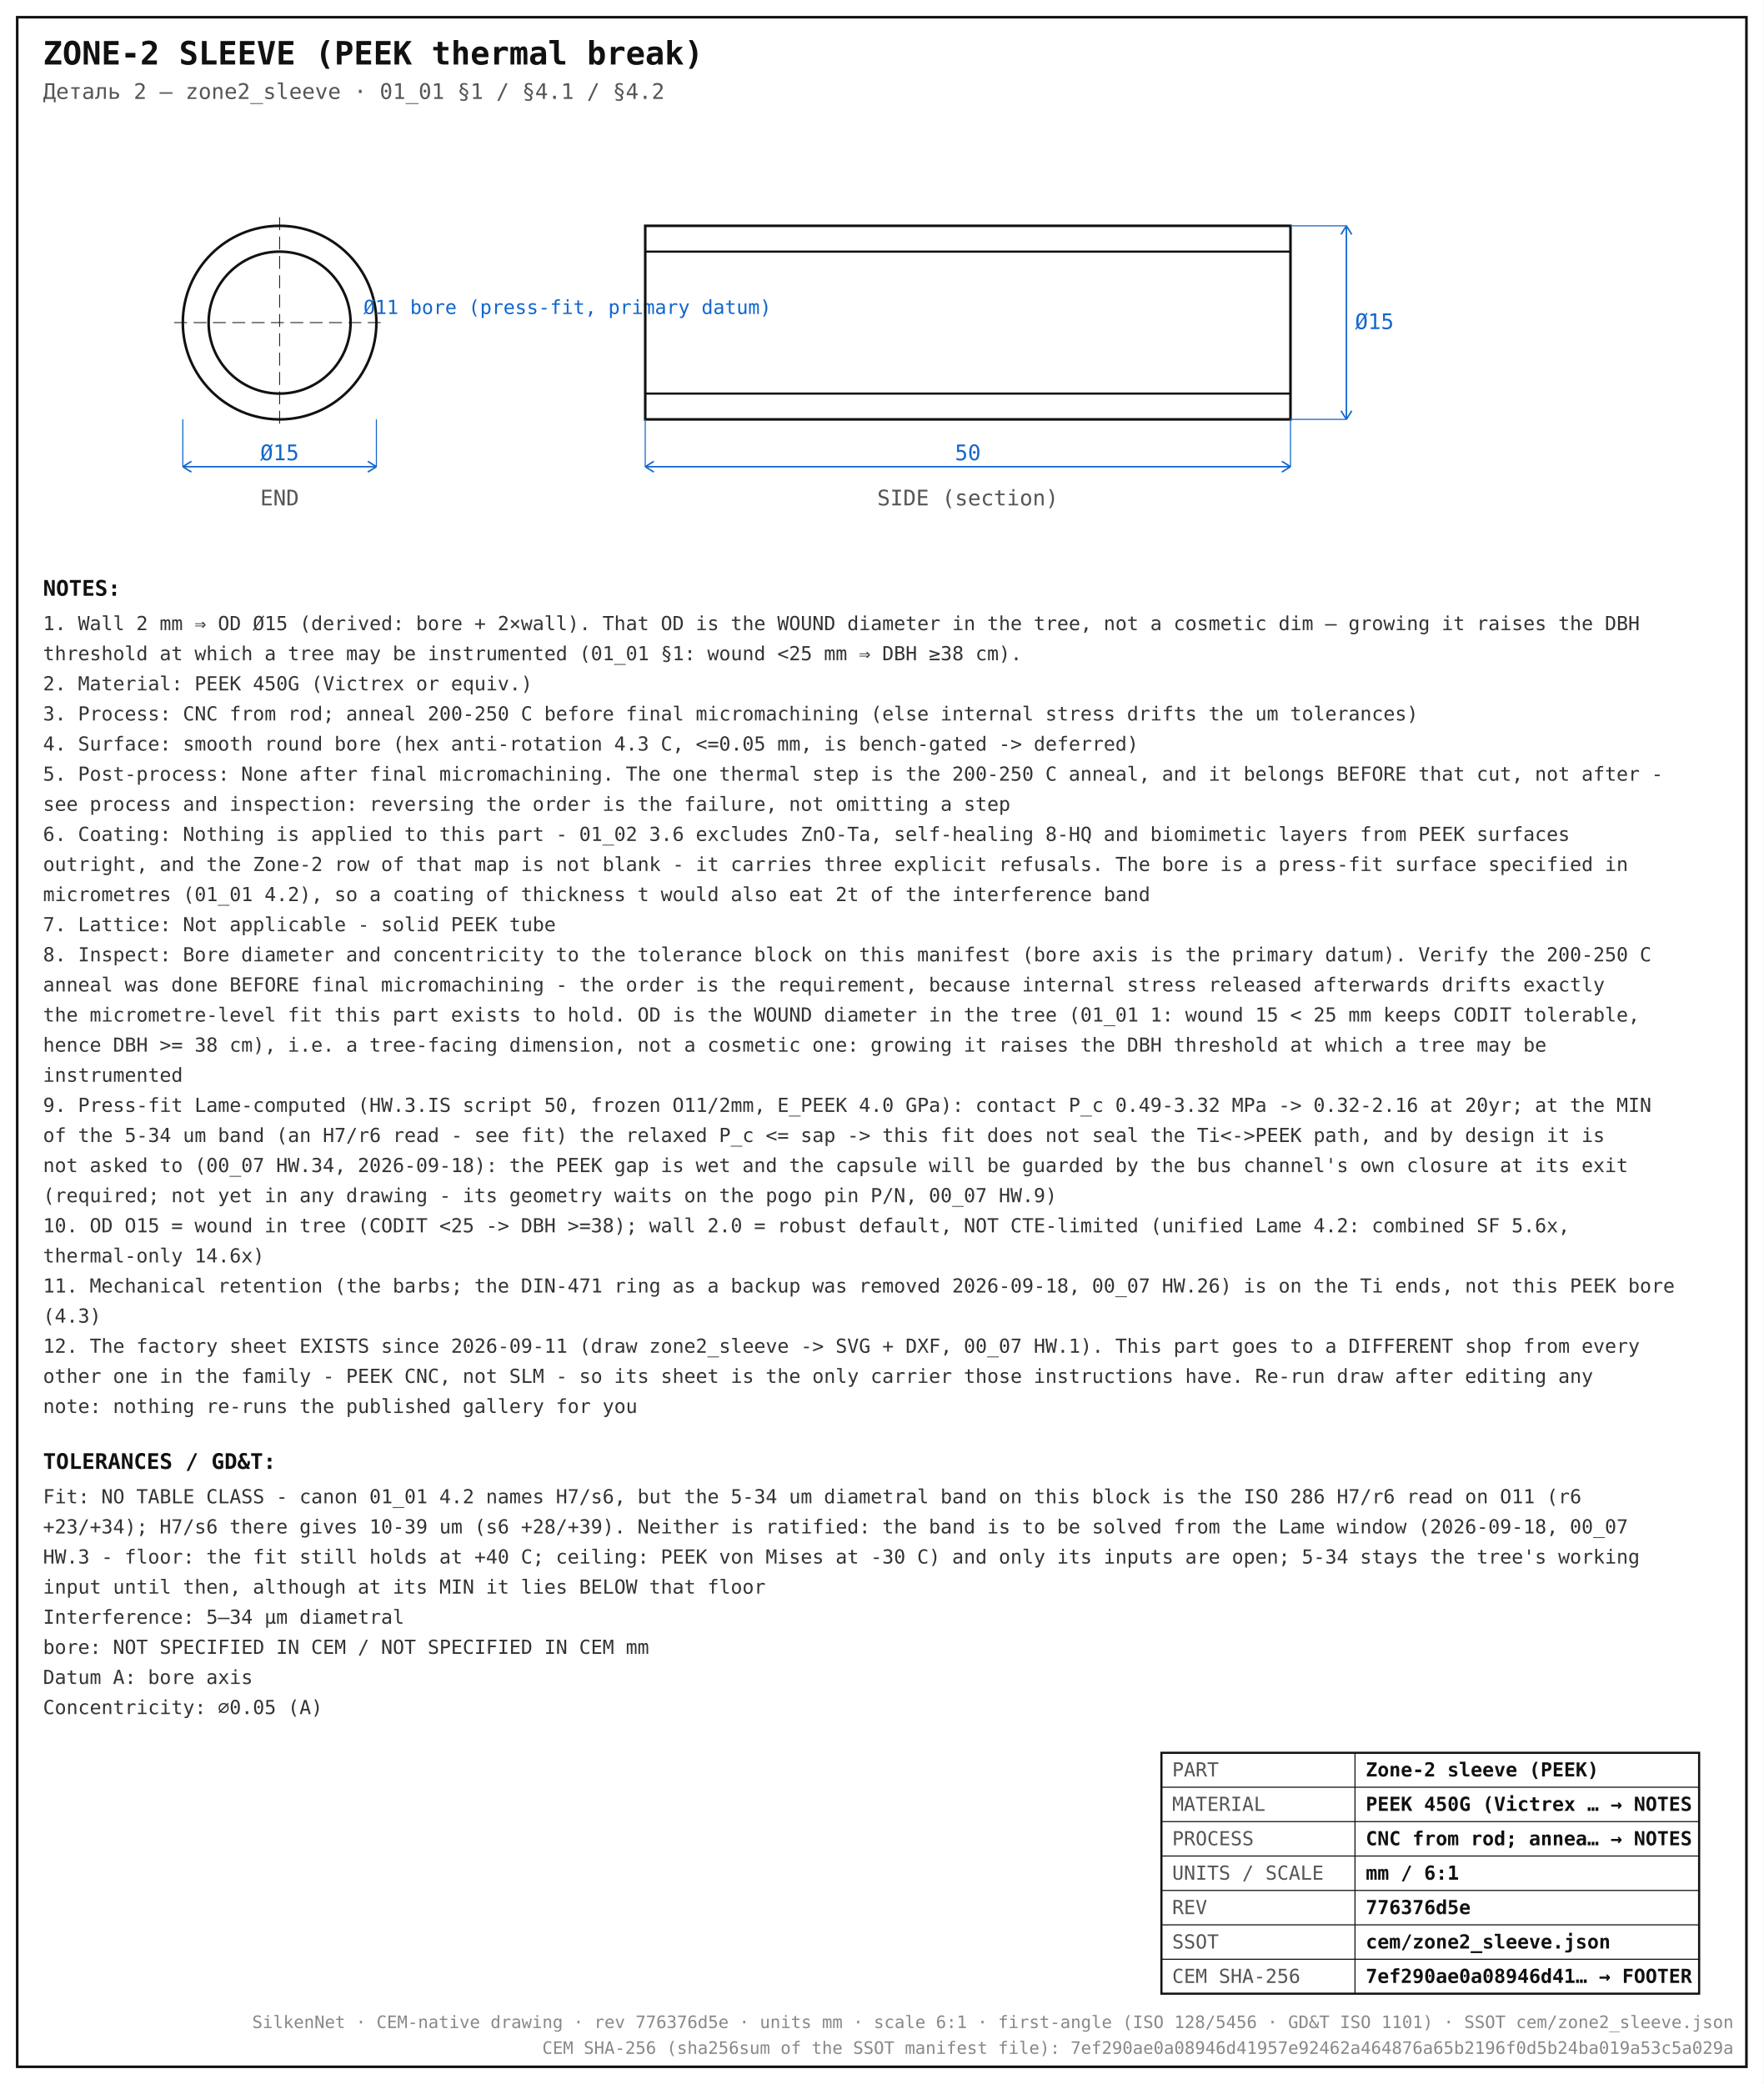
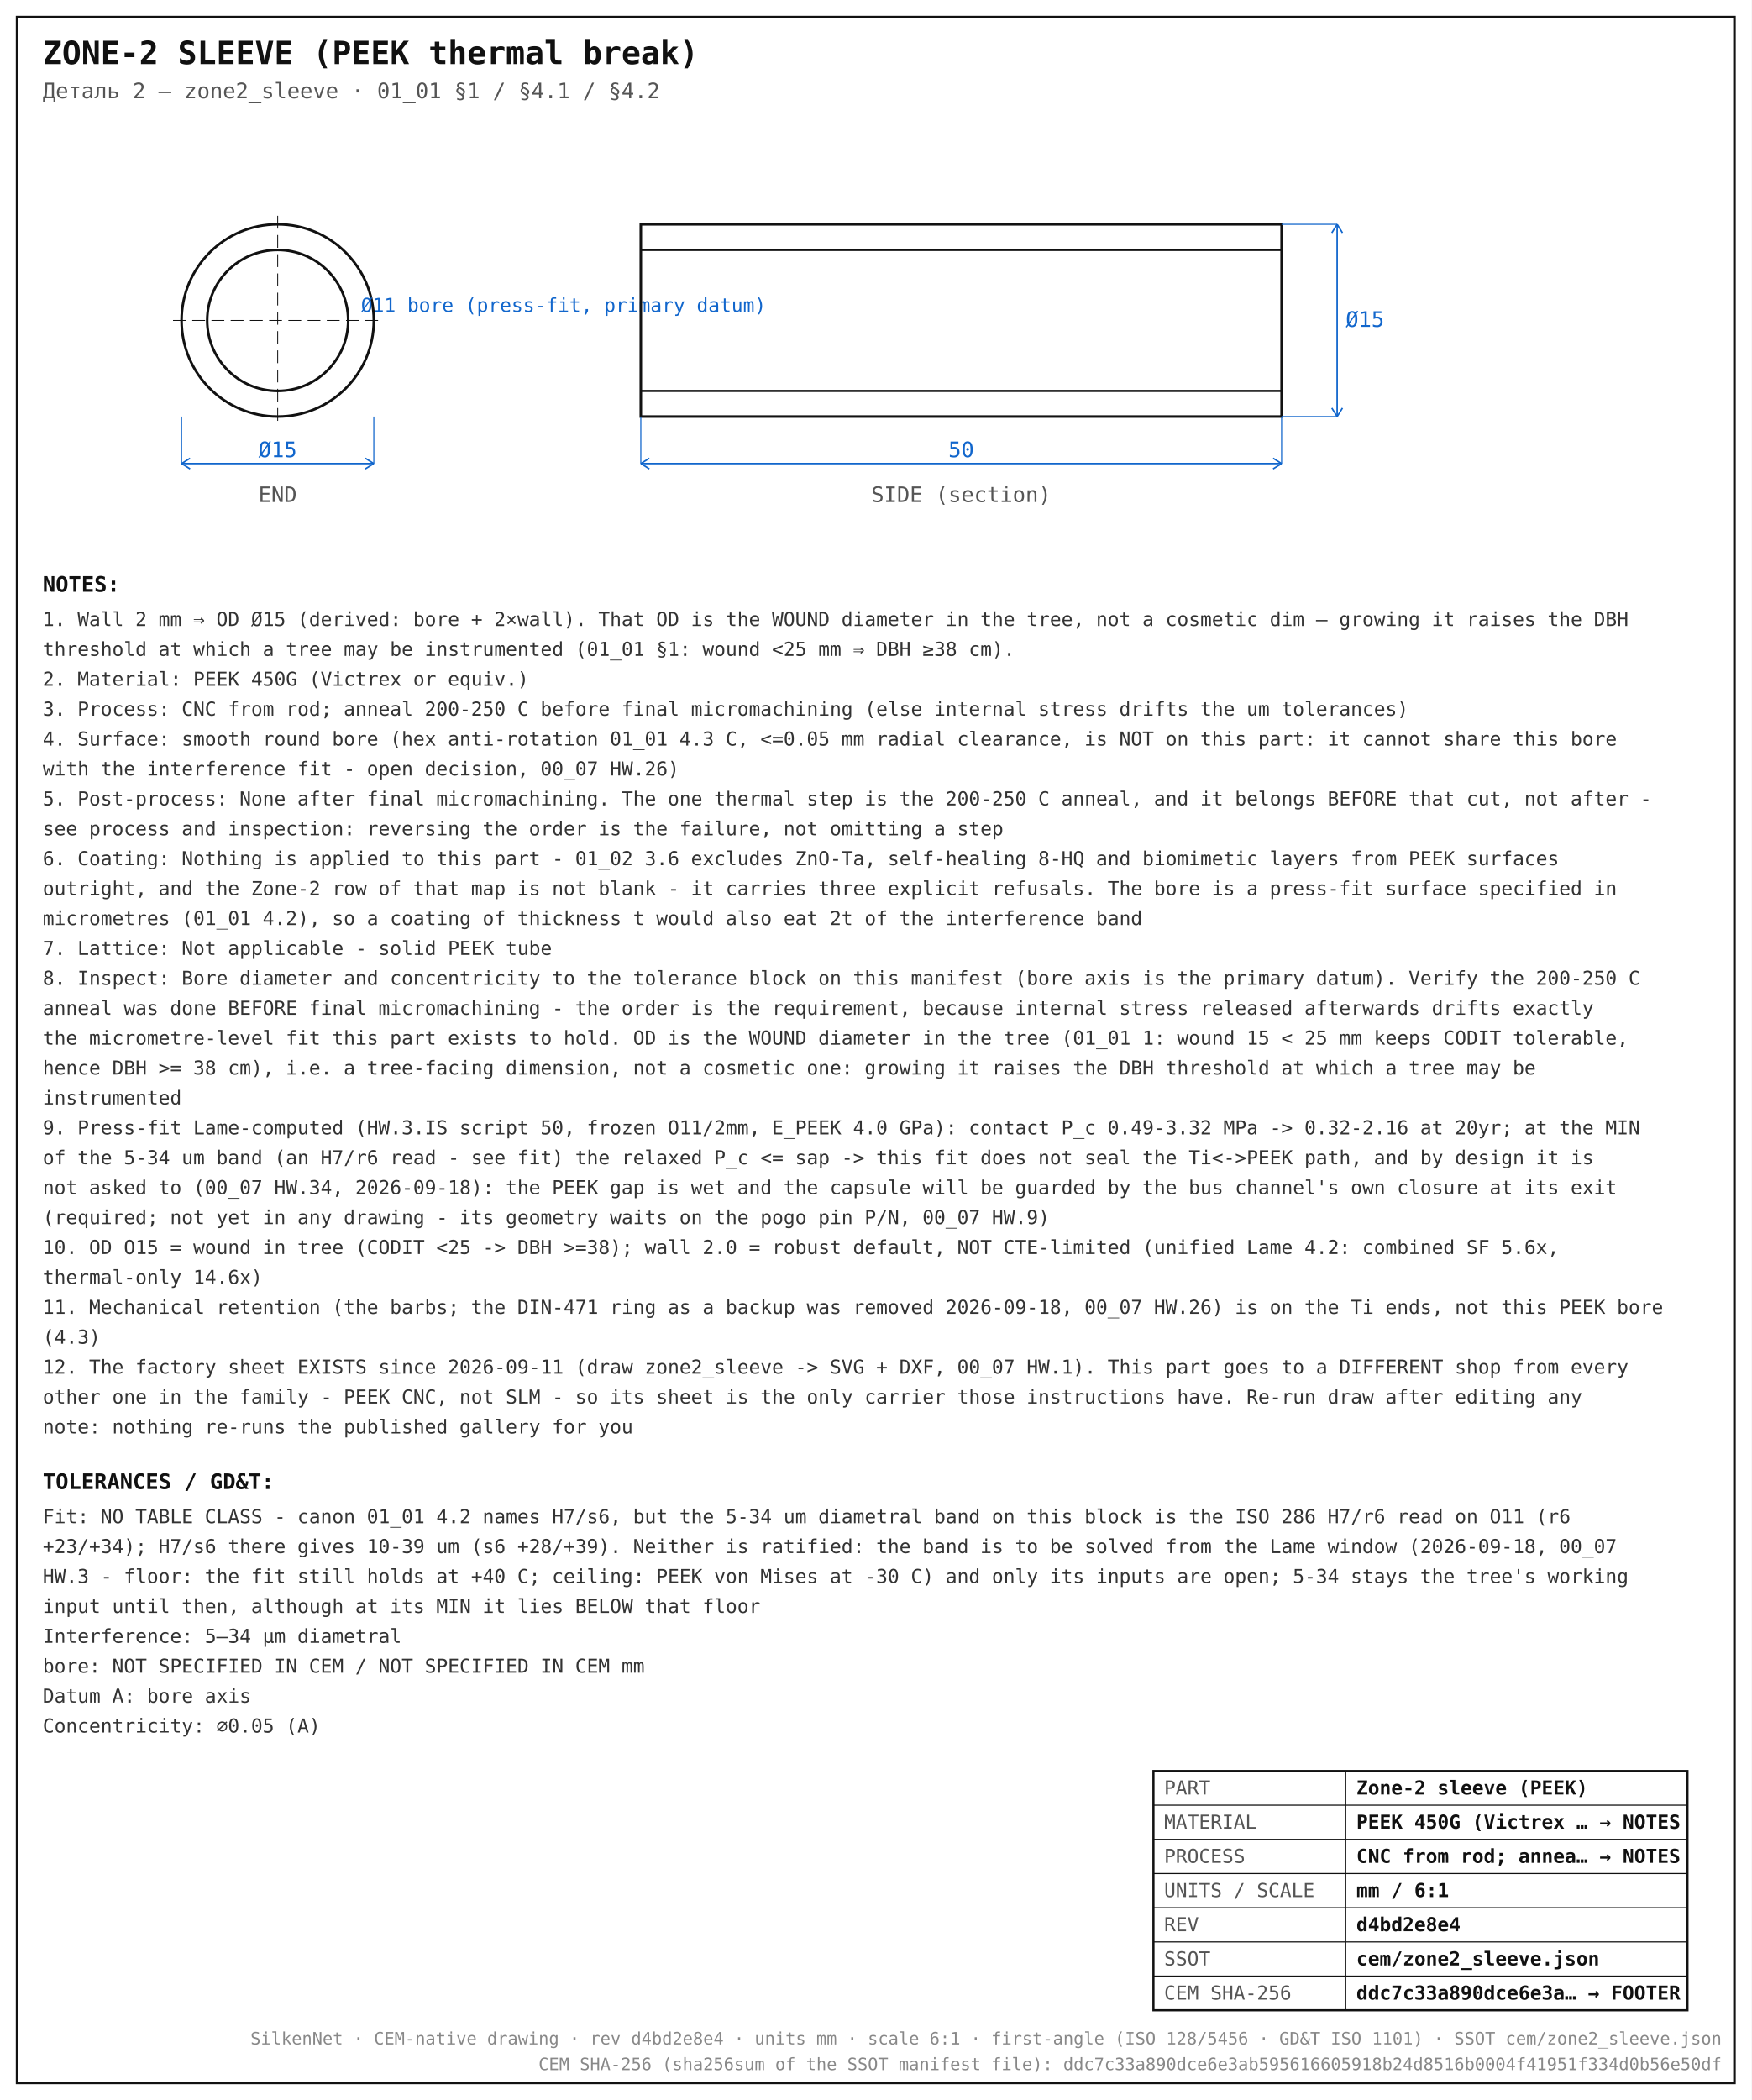
- <svg xmlns="http://www.w3.org/2000/svg" width="820" height="969" viewBox="0 0 820 969">
-   <rect x="0" y="0" width="820" height="969" fill="white" />
-   <rect x="8" y="8" width="804" height="953" fill="none" stroke="#111" stroke-width="1.2" />
+ <svg xmlns="http://www.w3.org/2000/svg" width="820" height="983" viewBox="0 0 820 983">
+   <rect x="0" y="0" width="820" height="983" fill="white" />
+   <rect x="8" y="8" width="804" height="967" fill="none" stroke="#111" stroke-width="1.2" />
  <text x="20" y="30" font-family="monospace" font-size="15" text-anchor="start" fill="#111" font-weight="bold">ZONE-2 SLEEVE  (PEEK thermal break)</text>
  <text x="20" y="46" font-family="monospace" font-size="10" text-anchor="start" fill="#555" font-weight="normal">Деталь 2 — zone2_sleeve · 01_01 §1 / §4.1 / §4.2</text>
  <circle cx="130" cy="150" r="45" fill="none" stroke="#111" stroke-width="1.2" />
  <circle cx="130" cy="150" r="33" fill="none" stroke="#111" stroke-width="1.2" />
  <line x1="81" y1="150" x2="179" y2="150" stroke="#111" stroke-width="0.4" stroke-dasharray="6 3" />
  <line x1="130" y1="101" x2="130" y2="199" stroke="#111" stroke-width="0.4" stroke-dasharray="6 3" />
  <text x="130" y="235" font-family="monospace" font-size="10" text-anchor="middle" fill="#555" font-weight="normal">END</text>
  <line x1="85" y1="195" x2="85" y2="217" stroke="#1166cc" stroke-width="0.5" />
  <line x1="175" y1="195" x2="175" y2="217" stroke="#1166cc" stroke-width="0.5" />
  <line x1="85" y1="217" x2="175" y2="217" stroke="#1166cc" stroke-width="0.7" />
  <line x1="85" y1="217" x2="89" y2="214.5" stroke="#1166cc" stroke-width="0.7" />
  <line x1="85" y1="217" x2="89" y2="219.5" stroke="#1166cc" stroke-width="0.7" />
  <line x1="175" y1="217" x2="171" y2="214.5" stroke="#1166cc" stroke-width="0.7" />
  <line x1="175" y1="217" x2="171" y2="219.5" stroke="#1166cc" stroke-width="0.7" />
  <text x="130" y="214" font-family="monospace" font-size="10" text-anchor="middle" fill="#1166cc" font-weight="normal">Ø15</text>
  <text x="169" y="146" font-family="monospace" font-size="9" text-anchor="start" fill="#1166cc" font-weight="normal">Ø11 bore (press-fit, primary datum)</text>
  <rect x="300" y="105" width="300" height="90" fill="none" stroke="#111" stroke-width="1.2" />
  <line x1="300" y1="117" x2="600" y2="117" stroke="#111" stroke-width="1" />
  <line x1="300" y1="183" x2="600" y2="183" stroke="#111" stroke-width="1" />
  <text x="450" y="235" font-family="monospace" font-size="10" text-anchor="middle" fill="#555" font-weight="normal">SIDE (section)</text>
  <line x1="300" y1="195" x2="300" y2="217" stroke="#1166cc" stroke-width="0.5" />
  <line x1="600" y1="195" x2="600" y2="217" stroke="#1166cc" stroke-width="0.5" />
  <line x1="300" y1="217" x2="600" y2="217" stroke="#1166cc" stroke-width="0.7" />
  <line x1="300" y1="217" x2="304" y2="214.5" stroke="#1166cc" stroke-width="0.7" />
  <line x1="300" y1="217" x2="304" y2="219.5" stroke="#1166cc" stroke-width="0.7" />
  <line x1="600" y1="217" x2="596" y2="214.5" stroke="#1166cc" stroke-width="0.7" />
  <line x1="600" y1="217" x2="596" y2="219.5" stroke="#1166cc" stroke-width="0.7" />
  <text x="450" y="214" font-family="monospace" font-size="10" text-anchor="middle" fill="#1166cc" font-weight="normal">50</text>
  <line x1="600" y1="105" x2="626" y2="105" stroke="#1166cc" stroke-width="0.5" />
  <line x1="600" y1="195" x2="626" y2="195" stroke="#1166cc" stroke-width="0.5" />
  <line x1="626" y1="105" x2="626" y2="195" stroke="#1166cc" stroke-width="0.7" />
  <line x1="626" y1="105" x2="623.5" y2="109" stroke="#1166cc" stroke-width="0.7" />
  <line x1="626" y1="105" x2="628.5" y2="109" stroke="#1166cc" stroke-width="0.7" />
  <line x1="626" y1="195" x2="623.5" y2="191" stroke="#1166cc" stroke-width="0.7" />
  <line x1="626" y1="195" x2="628.5" y2="191" stroke="#1166cc" stroke-width="0.7" />
  <text x="630" y="153" font-family="monospace" font-size="10" text-anchor="start" fill="#1166cc" font-weight="normal">Ø15</text>
  <text x="20" y="277" font-family="monospace" font-size="10" text-anchor="start" fill="#111" font-weight="bold">NOTES:</text>
  <text x="20" y="293" font-family="monospace" font-size="9" text-anchor="start" fill="#333" font-weight="normal">1. Wall 2 mm ⇒ OD Ø15 (derived: bore + 2×wall). That OD is the WOUND diameter in the tree, not a cosmetic dim — growing it raises the DBH</text>
  <text x="20" y="307" font-family="monospace" font-size="9" text-anchor="start" fill="#333" font-weight="normal">   threshold at which a tree may be instrumented (01_01 §1: wound &lt;25 mm ⇒ DBH ≥38 cm).</text>
  <text x="20" y="321" font-family="monospace" font-size="9" text-anchor="start" fill="#333" font-weight="normal">2. Material: PEEK 450G (Victrex or equiv.)</text>
  <text x="20" y="335" font-family="monospace" font-size="9" text-anchor="start" fill="#333" font-weight="normal">3. Process: CNC from rod; anneal 200-250 C before final micromachining (else internal stress drifts the um tolerances)</text>
-   <text x="20" y="349" font-family="monospace" font-size="9" text-anchor="start" fill="#333" font-weight="normal">4. Surface: smooth round bore (hex anti-rotation 4.3 C, &lt;=0.05 mm, is bench-gated -&gt; deferred)</text>
-   <text x="20" y="363" font-family="monospace" font-size="9" text-anchor="start" fill="#333" font-weight="normal">5. Post-process: None after final micromachining. The one thermal step is the 200-250 C anneal, and it belongs BEFORE that cut, not after -</text>
-   <text x="20" y="377" font-family="monospace" font-size="9" text-anchor="start" fill="#333" font-weight="normal">   see process and inspection: reversing the order is the failure, not omitting a step</text>
-   <text x="20" y="391" font-family="monospace" font-size="9" text-anchor="start" fill="#333" font-weight="normal">6. Coating: Nothing is applied to this part - 01_02 3.6 excludes ZnO-Ta, self-healing 8-HQ and biomimetic layers from PEEK surfaces</text>
-   <text x="20" y="405" font-family="monospace" font-size="9" text-anchor="start" fill="#333" font-weight="normal">   outright, and the Zone-2 row of that map is not blank - it carries three explicit refusals. The bore is a press-fit surface specified in</text>
-   <text x="20" y="419" font-family="monospace" font-size="9" text-anchor="start" fill="#333" font-weight="normal">   micrometres (01_01 4.2), so a coating of thickness t would also eat 2t of the interference band</text>
-   <text x="20" y="433" font-family="monospace" font-size="9" text-anchor="start" fill="#333" font-weight="normal">7. Lattice: Not applicable - solid PEEK tube</text>
-   <text x="20" y="447" font-family="monospace" font-size="9" text-anchor="start" fill="#333" font-weight="normal">8. Inspect: Bore diameter and concentricity to the tolerance block on this manifest (bore axis is the primary datum). Verify the 200-250 C</text>
-   <text x="20" y="461" font-family="monospace" font-size="9" text-anchor="start" fill="#333" font-weight="normal">   anneal was done BEFORE final micromachining - the order is the requirement, because internal stress released afterwards drifts exactly</text>
-   <text x="20" y="475" font-family="monospace" font-size="9" text-anchor="start" fill="#333" font-weight="normal">   the micrometre-level fit this part exists to hold. OD is the WOUND diameter in the tree (01_01 1: wound 15 &lt; 25 mm keeps CODIT tolerable,</text>
-   <text x="20" y="489" font-family="monospace" font-size="9" text-anchor="start" fill="#333" font-weight="normal">   hence DBH &gt;= 38 cm), i.e. a tree-facing dimension, not a cosmetic one: growing it raises the DBH threshold at which a tree may be</text>
-   <text x="20" y="503" font-family="monospace" font-size="9" text-anchor="start" fill="#333" font-weight="normal">   instrumented</text>
-   <text x="20" y="517" font-family="monospace" font-size="9" text-anchor="start" fill="#333" font-weight="normal">9. Press-fit Lame-computed (HW.3.IS script 50, frozen O11/2mm, E_PEEK 4.0 GPa): contact P_c 0.49-3.32 MPa -&gt; 0.32-2.16 at 20yr; at the MIN</text>
-   <text x="20" y="531" font-family="monospace" font-size="9" text-anchor="start" fill="#333" font-weight="normal">   of the 5-34 um band (an H7/r6 read - see fit) the relaxed P_c &lt;= sap -&gt; this fit does not seal the Ti&lt;-&gt;PEEK path, and by design it is</text>
-   <text x="20" y="545" font-family="monospace" font-size="9" text-anchor="start" fill="#333" font-weight="normal">   not asked to (00_07 HW.34, 2026-09-18): the PEEK gap is wet and the capsule will be guarded by the bus channel's own closure at its exit</text>
-   <text x="20" y="559" font-family="monospace" font-size="9" text-anchor="start" fill="#333" font-weight="normal">   (required; not yet in any drawing - its geometry waits on the pogo pin P/N, 00_07 HW.9)</text>
-   <text x="20" y="573" font-family="monospace" font-size="9" text-anchor="start" fill="#333" font-weight="normal">10. OD O15 = wound in tree (CODIT &lt;25 -&gt; DBH &gt;=38); wall 2.0 = robust default, NOT CTE-limited (unified Lame 4.2: combined SF 5.6x,</text>
-   <text x="20" y="587" font-family="monospace" font-size="9" text-anchor="start" fill="#333" font-weight="normal">   thermal-only 14.6x)</text>
-   <text x="20" y="601" font-family="monospace" font-size="9" text-anchor="start" fill="#333" font-weight="normal">11. Mechanical retention (the barbs; the DIN-471 ring as a backup was removed 2026-09-18, 00_07 HW.26) is on the Ti ends, not this PEEK bore</text>
-   <text x="20" y="615" font-family="monospace" font-size="9" text-anchor="start" fill="#333" font-weight="normal">   (4.3)</text>
-   <text x="20" y="629" font-family="monospace" font-size="9" text-anchor="start" fill="#333" font-weight="normal">12. The factory sheet EXISTS since 2026-09-11 (draw zone2_sleeve -&gt; SVG + DXF, 00_07 HW.1). This part goes to a DIFFERENT shop from every</text>
-   <text x="20" y="643" font-family="monospace" font-size="9" text-anchor="start" fill="#333" font-weight="normal">   other one in the family - PEEK CNC, not SLM - so its sheet is the only carrier those instructions have. Re-run draw after editing any</text>
-   <text x="20" y="657" font-family="monospace" font-size="9" text-anchor="start" fill="#333" font-weight="normal">   note: nothing re-runs the published gallery for you</text>
-   <text x="20" y="683" font-family="monospace" font-size="10" text-anchor="start" fill="#111" font-weight="bold">TOLERANCES / GD&amp;T:</text>
-   <text x="20" y="699" font-family="monospace" font-size="9" text-anchor="start" fill="#333" font-weight="normal">Fit: NO TABLE CLASS - canon 01_01 4.2 names H7/s6, but the 5-34 um diametral band on this block is the ISO 286 H7/r6 read on O11 (r6</text>
-   <text x="20" y="713" font-family="monospace" font-size="9" text-anchor="start" fill="#333" font-weight="normal">   +23/+34); H7/s6 there gives 10-39 um (s6 +28/+39). Neither is ratified: the band is to be solved from the Lame window (2026-09-18, 00_07</text>
-   <text x="20" y="727" font-family="monospace" font-size="9" text-anchor="start" fill="#333" font-weight="normal">   HW.3 - floor: the fit still holds at +40 C; ceiling: PEEK von Mises at -30 C) and only its inputs are open; 5-34 stays the tree's working</text>
-   <text x="20" y="741" font-family="monospace" font-size="9" text-anchor="start" fill="#333" font-weight="normal">   input until then, although at its MIN it lies BELOW that floor</text>
-   <text x="20" y="755" font-family="monospace" font-size="9" text-anchor="start" fill="#333" font-weight="normal">Interference: 5–34 µm diametral</text>
-   <text x="20" y="769" font-family="monospace" font-size="9" text-anchor="start" fill="#333" font-weight="normal">bore: NOT SPECIFIED IN CEM / NOT SPECIFIED IN CEM mm</text>
-   <text x="20" y="783" font-family="monospace" font-size="9" text-anchor="start" fill="#333" font-weight="normal">Datum A: bore axis</text>
-   <text x="20" y="797" font-family="monospace" font-size="9" text-anchor="start" fill="#333" font-weight="normal">Concentricity: ⌀0.05 (A)</text>
-   <rect x="540" y="815" width="250" height="112" fill="none" stroke="#111" stroke-width="1" />
-   <line x1="630" y1="815" x2="630" y2="831" stroke="#111" stroke-width="0.5" />
-   <text x="545" y="826" font-family="monospace" font-size="9" text-anchor="start" fill="#555" font-weight="normal">PART</text>
-   <text x="635" y="826" font-family="monospace" font-size="9" text-anchor="start" fill="#111" font-weight="bold">Zone-2 sleeve (PEEK)</text>
-   <line x1="540" y1="831" x2="790" y2="831" stroke="#111" stroke-width="0.5" />
-   <line x1="630" y1="831" x2="630" y2="847" stroke="#111" stroke-width="0.5" />
-   <text x="545" y="842" font-family="monospace" font-size="9" text-anchor="start" fill="#555" font-weight="normal">MATERIAL</text>
-   <text x="635" y="842" font-family="monospace" font-size="9" text-anchor="start" fill="#111" font-weight="bold">PEEK 450G (Victrex … → NOTES</text>
-   <line x1="540" y1="847" x2="790" y2="847" stroke="#111" stroke-width="0.5" />
-   <line x1="630" y1="847" x2="630" y2="863" stroke="#111" stroke-width="0.5" />
-   <text x="545" y="858" font-family="monospace" font-size="9" text-anchor="start" fill="#555" font-weight="normal">PROCESS</text>
-   <text x="635" y="858" font-family="monospace" font-size="9" text-anchor="start" fill="#111" font-weight="bold">CNC from rod; annea… → NOTES</text>
-   <line x1="540" y1="863" x2="790" y2="863" stroke="#111" stroke-width="0.5" />
-   <line x1="630" y1="863" x2="630" y2="879" stroke="#111" stroke-width="0.5" />
-   <text x="545" y="874" font-family="monospace" font-size="9" text-anchor="start" fill="#555" font-weight="normal">UNITS / SCALE</text>
-   <text x="635" y="874" font-family="monospace" font-size="9" text-anchor="start" fill="#111" font-weight="bold">mm / 6:1</text>
-   <line x1="540" y1="879" x2="790" y2="879" stroke="#111" stroke-width="0.5" />
-   <line x1="630" y1="879" x2="630" y2="895" stroke="#111" stroke-width="0.5" />
-   <text x="545" y="890" font-family="monospace" font-size="9" text-anchor="start" fill="#555" font-weight="normal">REV</text>
-   <text x="635" y="890" font-family="monospace" font-size="9" text-anchor="start" fill="#111" font-weight="bold">776376d5e</text>
-   <line x1="540" y1="895" x2="790" y2="895" stroke="#111" stroke-width="0.5" />
-   <line x1="630" y1="895" x2="630" y2="911" stroke="#111" stroke-width="0.5" />
-   <text x="545" y="906" font-family="monospace" font-size="9" text-anchor="start" fill="#555" font-weight="normal">SSOT</text>
-   <text x="635" y="906" font-family="monospace" font-size="9" text-anchor="start" fill="#111" font-weight="bold">cem/zone2_sleeve.json</text>
-   <line x1="540" y1="911" x2="790" y2="911" stroke="#111" stroke-width="0.5" />
-   <line x1="630" y1="911" x2="630" y2="927" stroke="#111" stroke-width="0.5" />
-   <text x="545" y="922" font-family="monospace" font-size="9" text-anchor="start" fill="#555" font-weight="normal">CEM SHA-256</text>
-   <text x="635" y="922" font-family="monospace" font-size="9" text-anchor="start" fill="#111" font-weight="bold">7ef290ae0a08946d41… → FOOTER</text>
-   <text x="806" y="943" font-family="monospace" font-size="8" text-anchor="end" fill="#888" font-weight="normal">SilkenNet · CEM-native drawing · rev 776376d5e · units mm · scale 6:1 · first-angle (ISO 128/5456 · GD&amp;T ISO 1101) · SSOT cem/zone2_sleeve.json</text>
-   <text x="806" y="955" font-family="monospace" font-size="8" text-anchor="end" fill="#888" font-weight="normal">CEM SHA-256 (sha256sum of the SSOT manifest file): 7ef290ae0a08946d41957e92462a464876a65b2196f0d5b24ba019a53c5a029a</text>
+   <text x="20" y="349" font-family="monospace" font-size="9" text-anchor="start" fill="#333" font-weight="normal">4. Surface: smooth round bore (hex anti-rotation 01_01 4.3 C, &lt;=0.05 mm radial clearance, is NOT on this part: it cannot share this bore</text>
+   <text x="20" y="363" font-family="monospace" font-size="9" text-anchor="start" fill="#333" font-weight="normal">   with the interference fit - open decision, 00_07 HW.26)</text>
+   <text x="20" y="377" font-family="monospace" font-size="9" text-anchor="start" fill="#333" font-weight="normal">5. Post-process: None after final micromachining. The one thermal step is the 200-250 C anneal, and it belongs BEFORE that cut, not after -</text>
+   <text x="20" y="391" font-family="monospace" font-size="9" text-anchor="start" fill="#333" font-weight="normal">   see process and inspection: reversing the order is the failure, not omitting a step</text>
+   <text x="20" y="405" font-family="monospace" font-size="9" text-anchor="start" fill="#333" font-weight="normal">6. Coating: Nothing is applied to this part - 01_02 3.6 excludes ZnO-Ta, self-healing 8-HQ and biomimetic layers from PEEK surfaces</text>
+   <text x="20" y="419" font-family="monospace" font-size="9" text-anchor="start" fill="#333" font-weight="normal">   outright, and the Zone-2 row of that map is not blank - it carries three explicit refusals. The bore is a press-fit surface specified in</text>
+   <text x="20" y="433" font-family="monospace" font-size="9" text-anchor="start" fill="#333" font-weight="normal">   micrometres (01_01 4.2), so a coating of thickness t would also eat 2t of the interference band</text>
+   <text x="20" y="447" font-family="monospace" font-size="9" text-anchor="start" fill="#333" font-weight="normal">7. Lattice: Not applicable - solid PEEK tube</text>
+   <text x="20" y="461" font-family="monospace" font-size="9" text-anchor="start" fill="#333" font-weight="normal">8. Inspect: Bore diameter and concentricity to the tolerance block on this manifest (bore axis is the primary datum). Verify the 200-250 C</text>
+   <text x="20" y="475" font-family="monospace" font-size="9" text-anchor="start" fill="#333" font-weight="normal">   anneal was done BEFORE final micromachining - the order is the requirement, because internal stress released afterwards drifts exactly</text>
+   <text x="20" y="489" font-family="monospace" font-size="9" text-anchor="start" fill="#333" font-weight="normal">   the micrometre-level fit this part exists to hold. OD is the WOUND diameter in the tree (01_01 1: wound 15 &lt; 25 mm keeps CODIT tolerable,</text>
+   <text x="20" y="503" font-family="monospace" font-size="9" text-anchor="start" fill="#333" font-weight="normal">   hence DBH &gt;= 38 cm), i.e. a tree-facing dimension, not a cosmetic one: growing it raises the DBH threshold at which a tree may be</text>
+   <text x="20" y="517" font-family="monospace" font-size="9" text-anchor="start" fill="#333" font-weight="normal">   instrumented</text>
+   <text x="20" y="531" font-family="monospace" font-size="9" text-anchor="start" fill="#333" font-weight="normal">9. Press-fit Lame-computed (HW.3.IS script 50, frozen O11/2mm, E_PEEK 4.0 GPa): contact P_c 0.49-3.32 MPa -&gt; 0.32-2.16 at 20yr; at the MIN</text>
+   <text x="20" y="545" font-family="monospace" font-size="9" text-anchor="start" fill="#333" font-weight="normal">   of the 5-34 um band (an H7/r6 read - see fit) the relaxed P_c &lt;= sap -&gt; this fit does not seal the Ti&lt;-&gt;PEEK path, and by design it is</text>
+   <text x="20" y="559" font-family="monospace" font-size="9" text-anchor="start" fill="#333" font-weight="normal">   not asked to (00_07 HW.34, 2026-09-18): the PEEK gap is wet and the capsule will be guarded by the bus channel's own closure at its exit</text>
+   <text x="20" y="573" font-family="monospace" font-size="9" text-anchor="start" fill="#333" font-weight="normal">   (required; not yet in any drawing - its geometry waits on the pogo pin P/N, 00_07 HW.9)</text>
+   <text x="20" y="587" font-family="monospace" font-size="9" text-anchor="start" fill="#333" font-weight="normal">10. OD O15 = wound in tree (CODIT &lt;25 -&gt; DBH &gt;=38); wall 2.0 = robust default, NOT CTE-limited (unified Lame 4.2: combined SF 5.6x,</text>
+   <text x="20" y="601" font-family="monospace" font-size="9" text-anchor="start" fill="#333" font-weight="normal">   thermal-only 14.6x)</text>
+   <text x="20" y="615" font-family="monospace" font-size="9" text-anchor="start" fill="#333" font-weight="normal">11. Mechanical retention (the barbs; the DIN-471 ring as a backup was removed 2026-09-18, 00_07 HW.26) is on the Ti ends, not this PEEK bore</text>
+   <text x="20" y="629" font-family="monospace" font-size="9" text-anchor="start" fill="#333" font-weight="normal">   (4.3)</text>
+   <text x="20" y="643" font-family="monospace" font-size="9" text-anchor="start" fill="#333" font-weight="normal">12. The factory sheet EXISTS since 2026-09-11 (draw zone2_sleeve -&gt; SVG + DXF, 00_07 HW.1). This part goes to a DIFFERENT shop from every</text>
+   <text x="20" y="657" font-family="monospace" font-size="9" text-anchor="start" fill="#333" font-weight="normal">   other one in the family - PEEK CNC, not SLM - so its sheet is the only carrier those instructions have. Re-run draw after editing any</text>
+   <text x="20" y="671" font-family="monospace" font-size="9" text-anchor="start" fill="#333" font-weight="normal">   note: nothing re-runs the published gallery for you</text>
+   <text x="20" y="697" font-family="monospace" font-size="10" text-anchor="start" fill="#111" font-weight="bold">TOLERANCES / GD&amp;T:</text>
+   <text x="20" y="713" font-family="monospace" font-size="9" text-anchor="start" fill="#333" font-weight="normal">Fit: NO TABLE CLASS - canon 01_01 4.2 names H7/s6, but the 5-34 um diametral band on this block is the ISO 286 H7/r6 read on O11 (r6</text>
+   <text x="20" y="727" font-family="monospace" font-size="9" text-anchor="start" fill="#333" font-weight="normal">   +23/+34); H7/s6 there gives 10-39 um (s6 +28/+39). Neither is ratified: the band is to be solved from the Lame window (2026-09-18, 00_07</text>
+   <text x="20" y="741" font-family="monospace" font-size="9" text-anchor="start" fill="#333" font-weight="normal">   HW.3 - floor: the fit still holds at +40 C; ceiling: PEEK von Mises at -30 C) and only its inputs are open; 5-34 stays the tree's working</text>
+   <text x="20" y="755" font-family="monospace" font-size="9" text-anchor="start" fill="#333" font-weight="normal">   input until then, although at its MIN it lies BELOW that floor</text>
+   <text x="20" y="769" font-family="monospace" font-size="9" text-anchor="start" fill="#333" font-weight="normal">Interference: 5–34 µm diametral</text>
+   <text x="20" y="783" font-family="monospace" font-size="9" text-anchor="start" fill="#333" font-weight="normal">bore: NOT SPECIFIED IN CEM / NOT SPECIFIED IN CEM mm</text>
+   <text x="20" y="797" font-family="monospace" font-size="9" text-anchor="start" fill="#333" font-weight="normal">Datum A: bore axis</text>
+   <text x="20" y="811" font-family="monospace" font-size="9" text-anchor="start" fill="#333" font-weight="normal">Concentricity: ⌀0.05 (A)</text>
+   <rect x="540" y="829" width="250" height="112" fill="none" stroke="#111" stroke-width="1" />
+   <line x1="630" y1="829" x2="630" y2="845" stroke="#111" stroke-width="0.5" />
+   <text x="545" y="840" font-family="monospace" font-size="9" text-anchor="start" fill="#555" font-weight="normal">PART</text>
+   <text x="635" y="840" font-family="monospace" font-size="9" text-anchor="start" fill="#111" font-weight="bold">Zone-2 sleeve (PEEK)</text>
+   <line x1="540" y1="845" x2="790" y2="845" stroke="#111" stroke-width="0.5" />
+   <line x1="630" y1="845" x2="630" y2="861" stroke="#111" stroke-width="0.5" />
+   <text x="545" y="856" font-family="monospace" font-size="9" text-anchor="start" fill="#555" font-weight="normal">MATERIAL</text>
+   <text x="635" y="856" font-family="monospace" font-size="9" text-anchor="start" fill="#111" font-weight="bold">PEEK 450G (Victrex … → NOTES</text>
+   <line x1="540" y1="861" x2="790" y2="861" stroke="#111" stroke-width="0.5" />
+   <line x1="630" y1="861" x2="630" y2="877" stroke="#111" stroke-width="0.5" />
+   <text x="545" y="872" font-family="monospace" font-size="9" text-anchor="start" fill="#555" font-weight="normal">PROCESS</text>
+   <text x="635" y="872" font-family="monospace" font-size="9" text-anchor="start" fill="#111" font-weight="bold">CNC from rod; annea… → NOTES</text>
+   <line x1="540" y1="877" x2="790" y2="877" stroke="#111" stroke-width="0.5" />
+   <line x1="630" y1="877" x2="630" y2="893" stroke="#111" stroke-width="0.5" />
+   <text x="545" y="888" font-family="monospace" font-size="9" text-anchor="start" fill="#555" font-weight="normal">UNITS / SCALE</text>
+   <text x="635" y="888" font-family="monospace" font-size="9" text-anchor="start" fill="#111" font-weight="bold">mm / 6:1</text>
+   <line x1="540" y1="893" x2="790" y2="893" stroke="#111" stroke-width="0.5" />
+   <line x1="630" y1="893" x2="630" y2="909" stroke="#111" stroke-width="0.5" />
+   <text x="545" y="904" font-family="monospace" font-size="9" text-anchor="start" fill="#555" font-weight="normal">REV</text>
+   <text x="635" y="904" font-family="monospace" font-size="9" text-anchor="start" fill="#111" font-weight="bold">d4bd2e8e4</text>
+   <line x1="540" y1="909" x2="790" y2="909" stroke="#111" stroke-width="0.5" />
+   <line x1="630" y1="909" x2="630" y2="925" stroke="#111" stroke-width="0.5" />
+   <text x="545" y="920" font-family="monospace" font-size="9" text-anchor="start" fill="#555" font-weight="normal">SSOT</text>
+   <text x="635" y="920" font-family="monospace" font-size="9" text-anchor="start" fill="#111" font-weight="bold">cem/zone2_sleeve.json</text>
+   <line x1="540" y1="925" x2="790" y2="925" stroke="#111" stroke-width="0.5" />
+   <line x1="630" y1="925" x2="630" y2="941" stroke="#111" stroke-width="0.5" />
+   <text x="545" y="936" font-family="monospace" font-size="9" text-anchor="start" fill="#555" font-weight="normal">CEM SHA-256</text>
+   <text x="635" y="936" font-family="monospace" font-size="9" text-anchor="start" fill="#111" font-weight="bold">ddc7c33a890dce6e3a… → FOOTER</text>
+   <text x="806" y="957" font-family="monospace" font-size="8" text-anchor="end" fill="#888" font-weight="normal">SilkenNet · CEM-native drawing · rev d4bd2e8e4 · units mm · scale 6:1 · first-angle (ISO 128/5456 · GD&amp;T ISO 1101) · SSOT cem/zone2_sleeve.json</text>
+   <text x="806" y="969" font-family="monospace" font-size="8" text-anchor="end" fill="#888" font-weight="normal">CEM SHA-256 (sha256sum of the SSOT manifest file): ddc7c33a890dce6e3ab595616605918b24d8516b0004f41951f334d0b56e50df</text>
</svg>
